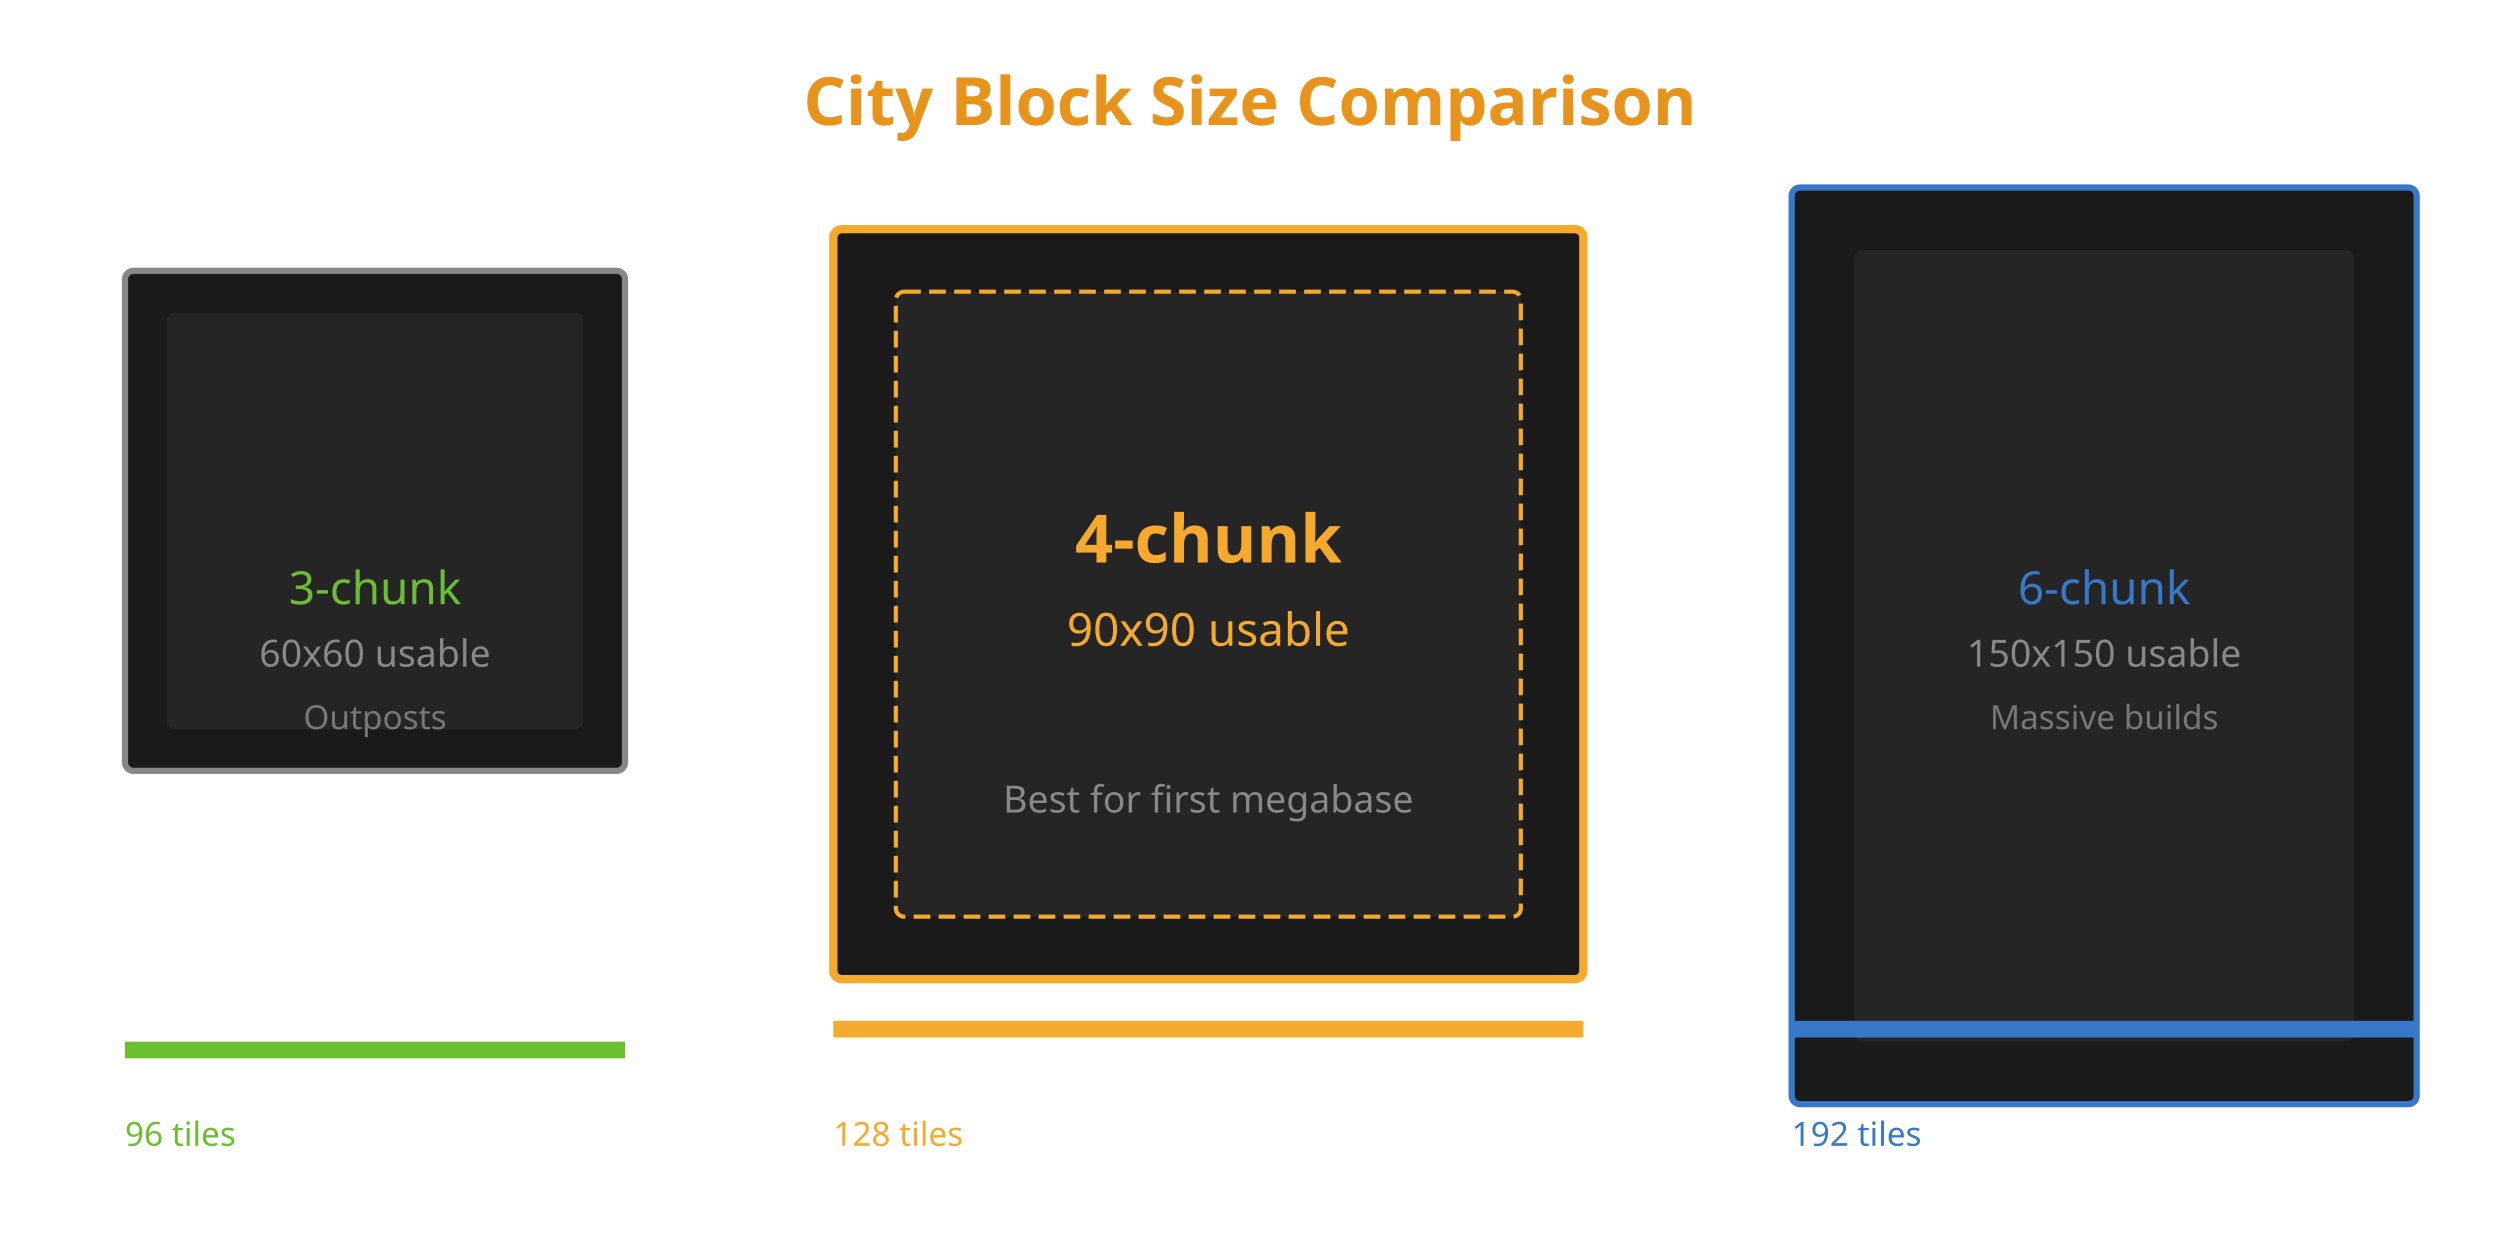
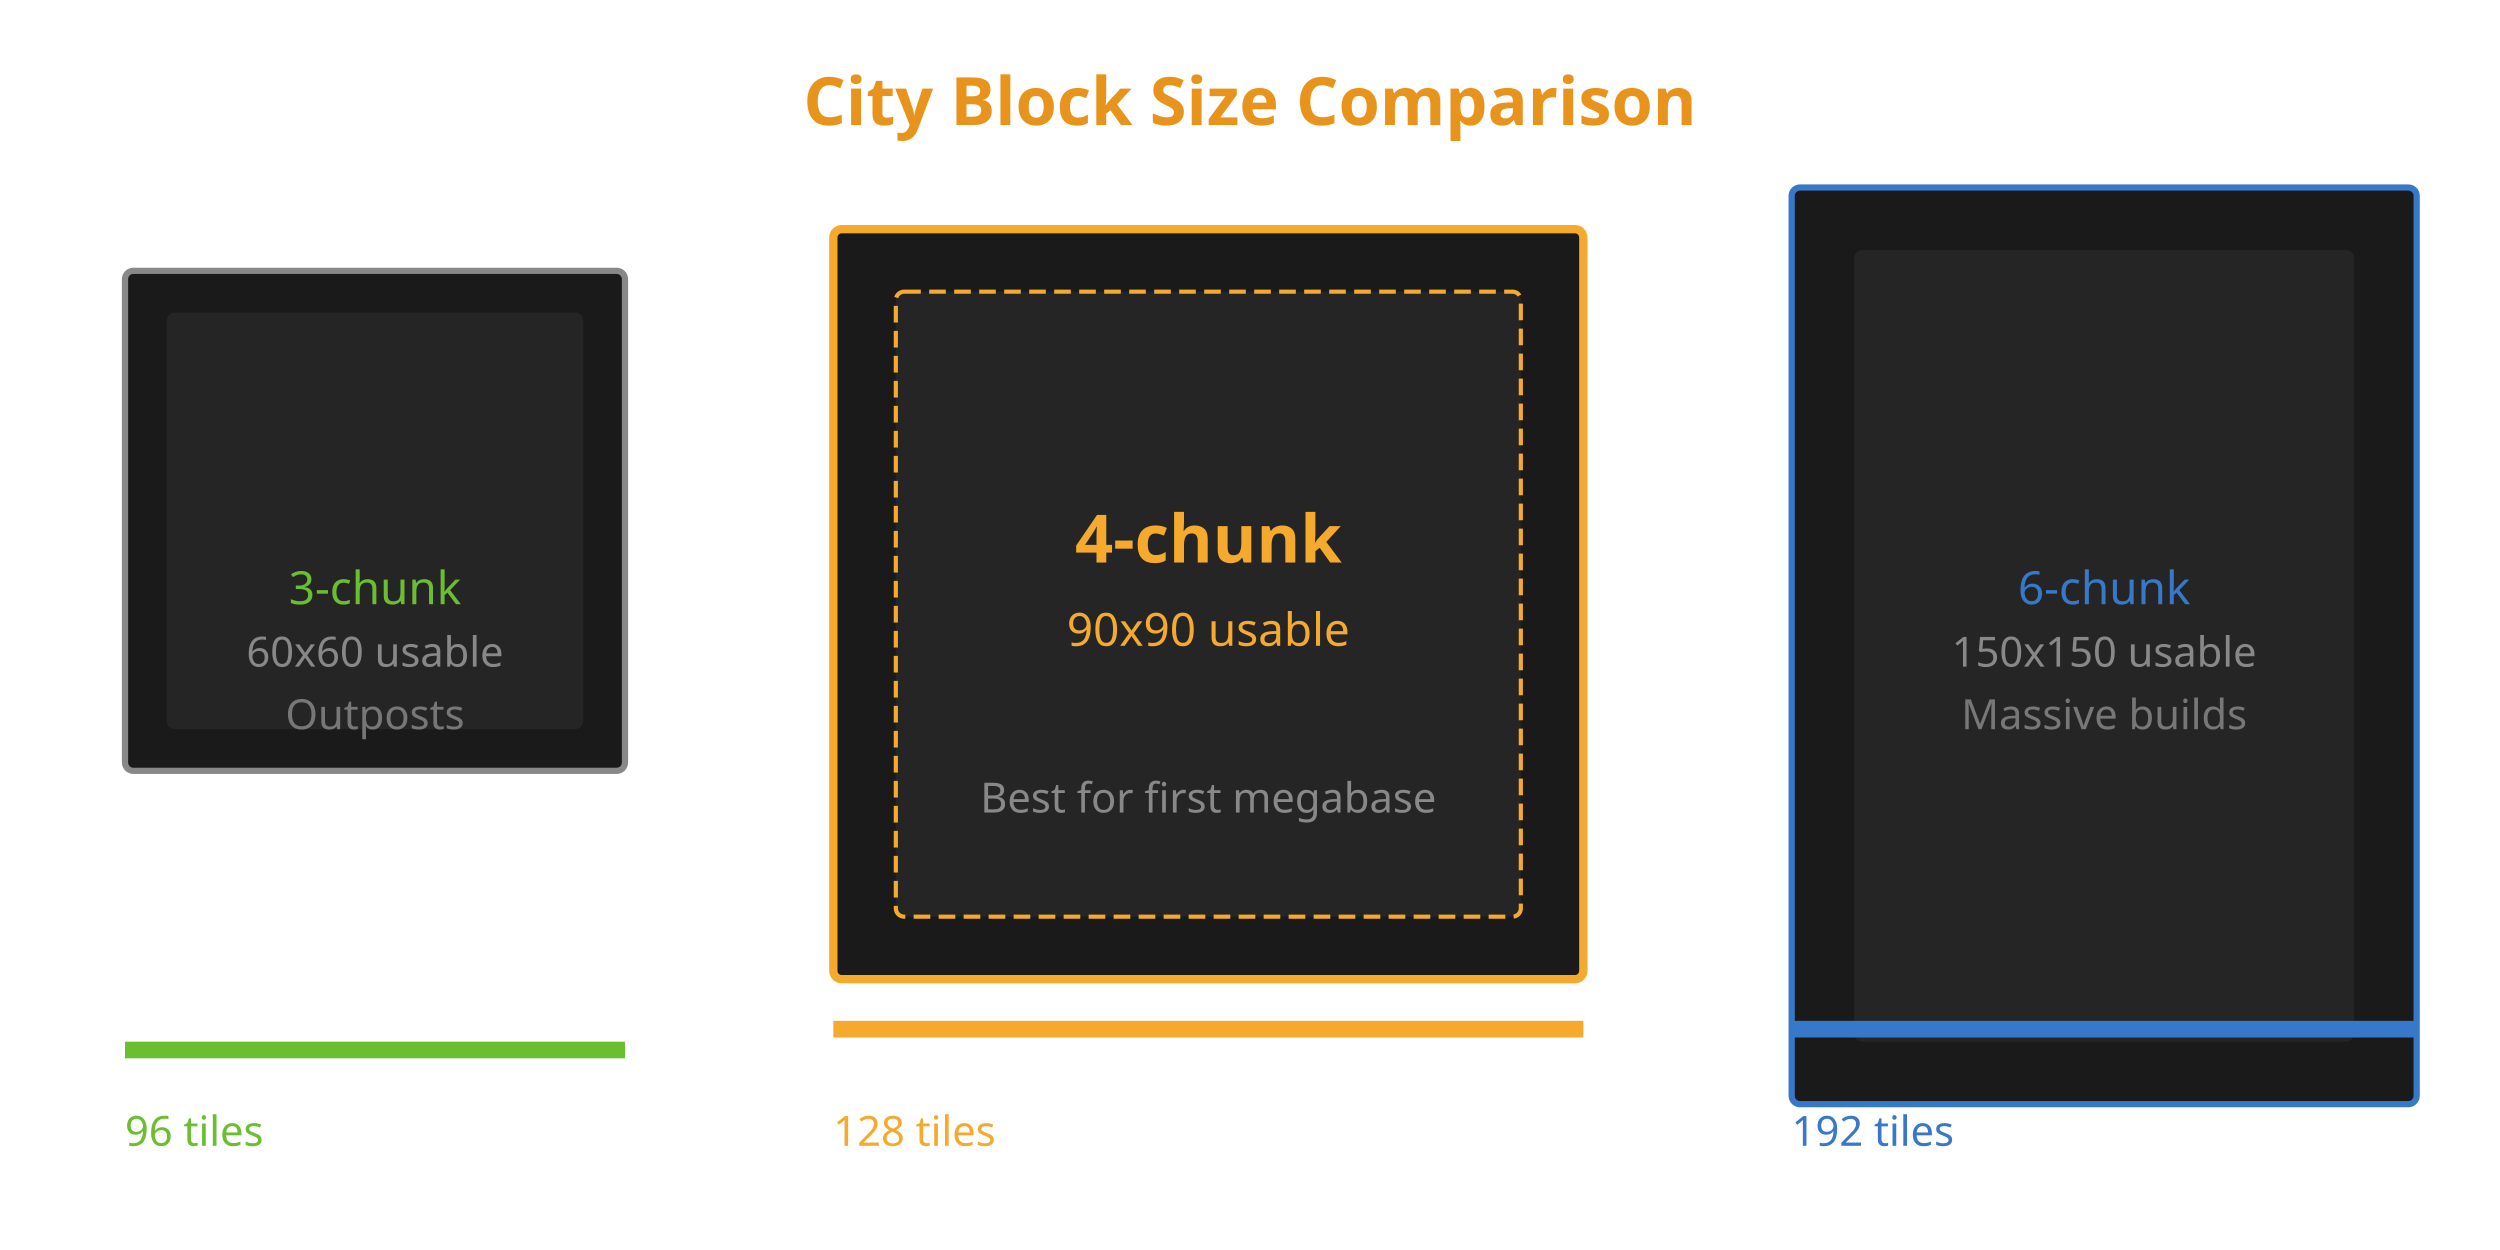
- <svg xmlns="http://www.w3.org/2000/svg" viewBox="0 0 600 300" width="600" height="300" style="background:#111;font-family:system-ui,sans-serif;">
+ <svg xmlns="http://www.w3.org/2000/svg" role="img" viewBox="0 0 600 300" width="600" height="300" style="background:#111;font-family:system-ui,sans-serif;">
  <text x="300" y="30" fill="#e8941c" font-size="16" text-anchor="middle" font-weight="bold">City Block Size Comparison</text>
  <rect x="30" y="65" width="120" height="120" rx="2" fill="#1a1a1a" stroke="#888" stroke-width="1.5" />
  <rect x="40" y="75" width="100" height="100" rx="2" fill="#252525" />
  <text x="90" y="145" fill="#6abe30" font-size="11" text-anchor="middle">3-chunk</text>
-   <text x="90" y="160" fill="#888" font-size="9" text-anchor="middle">60x60 usable</text>
-   <text x="90" y="175" fill="#777" font-size="8" text-anchor="middle">Outposts</text>
+   <text x="90" y="160" fill="#888" font-size="10" text-anchor="middle">60x60 usable</text>
+   <text x="90" y="175" fill="#777" font-size="10" text-anchor="middle">Outposts</text>
  <rect x="200" y="55" width="180" height="180" rx="2" fill="#1a1a1a" stroke="#f5aa2e" stroke-width="2" />
  <rect x="215" y="70" width="150" height="150" rx="2" fill="#252525" stroke="#f5aa2e" stroke-width="1" stroke-dasharray="4,2" />
  <text x="290" y="135" fill="#f5aa2e" font-size="16" text-anchor="middle" font-weight="bold">4-chunk</text>
  <text x="290" y="155" fill="#f5aa2e" font-size="11" text-anchor="middle">90x90 usable</text>
-   <text x="290" y="195" fill="#888" font-size="9" text-anchor="middle">Best for first megabase</text>
+   <text x="290" y="195" fill="#888" font-size="10" text-anchor="middle">Best for first megabase</text>
  <rect x="430" y="45" width="150" height="220" rx="2" fill="#1a1a1a" stroke="#3778c8" stroke-width="1.5" />
  <rect x="445" y="60" width="120" height="190" rx="2" fill="#252525" />
  <text x="505" y="145" fill="#3778c8" font-size="11" text-anchor="middle">6-chunk</text>
-   <text x="505" y="160" fill="#888" font-size="9" text-anchor="middle">150x150 usable</text>
-   <text x="505" y="175" fill="#777" font-size="8" text-anchor="middle">Massive builds</text>
+   <text x="505" y="160" fill="#888" font-size="10" text-anchor="middle">150x150 usable</text>
+   <text x="505" y="175" fill="#777" font-size="10" text-anchor="middle">Massive builds</text>
  <rect x="30" y="250" width="120" height="4" fill="#6abe30" />
-   <text x="30" y="275" fill="#6abe30" font-size="8">96 tiles</text>
+   <text x="30" y="275" fill="#6abe30" font-size="10">96 tiles</text>
  <rect x="200" y="245" width="180" height="4" fill="#f5aa2e" />
-   <text x="200" y="275" fill="#f5aa2e" font-size="8">128 tiles</text>
+   <text x="200" y="275" fill="#f5aa2e" font-size="10">128 tiles</text>
  <rect x="430" y="245" width="150" height="4" fill="#3778c8" />
-   <text x="430" y="275" fill="#3778c8" font-size="8">192 tiles</text>
+   <text x="430" y="275" fill="#3778c8" font-size="10">192 tiles</text>
</svg>
